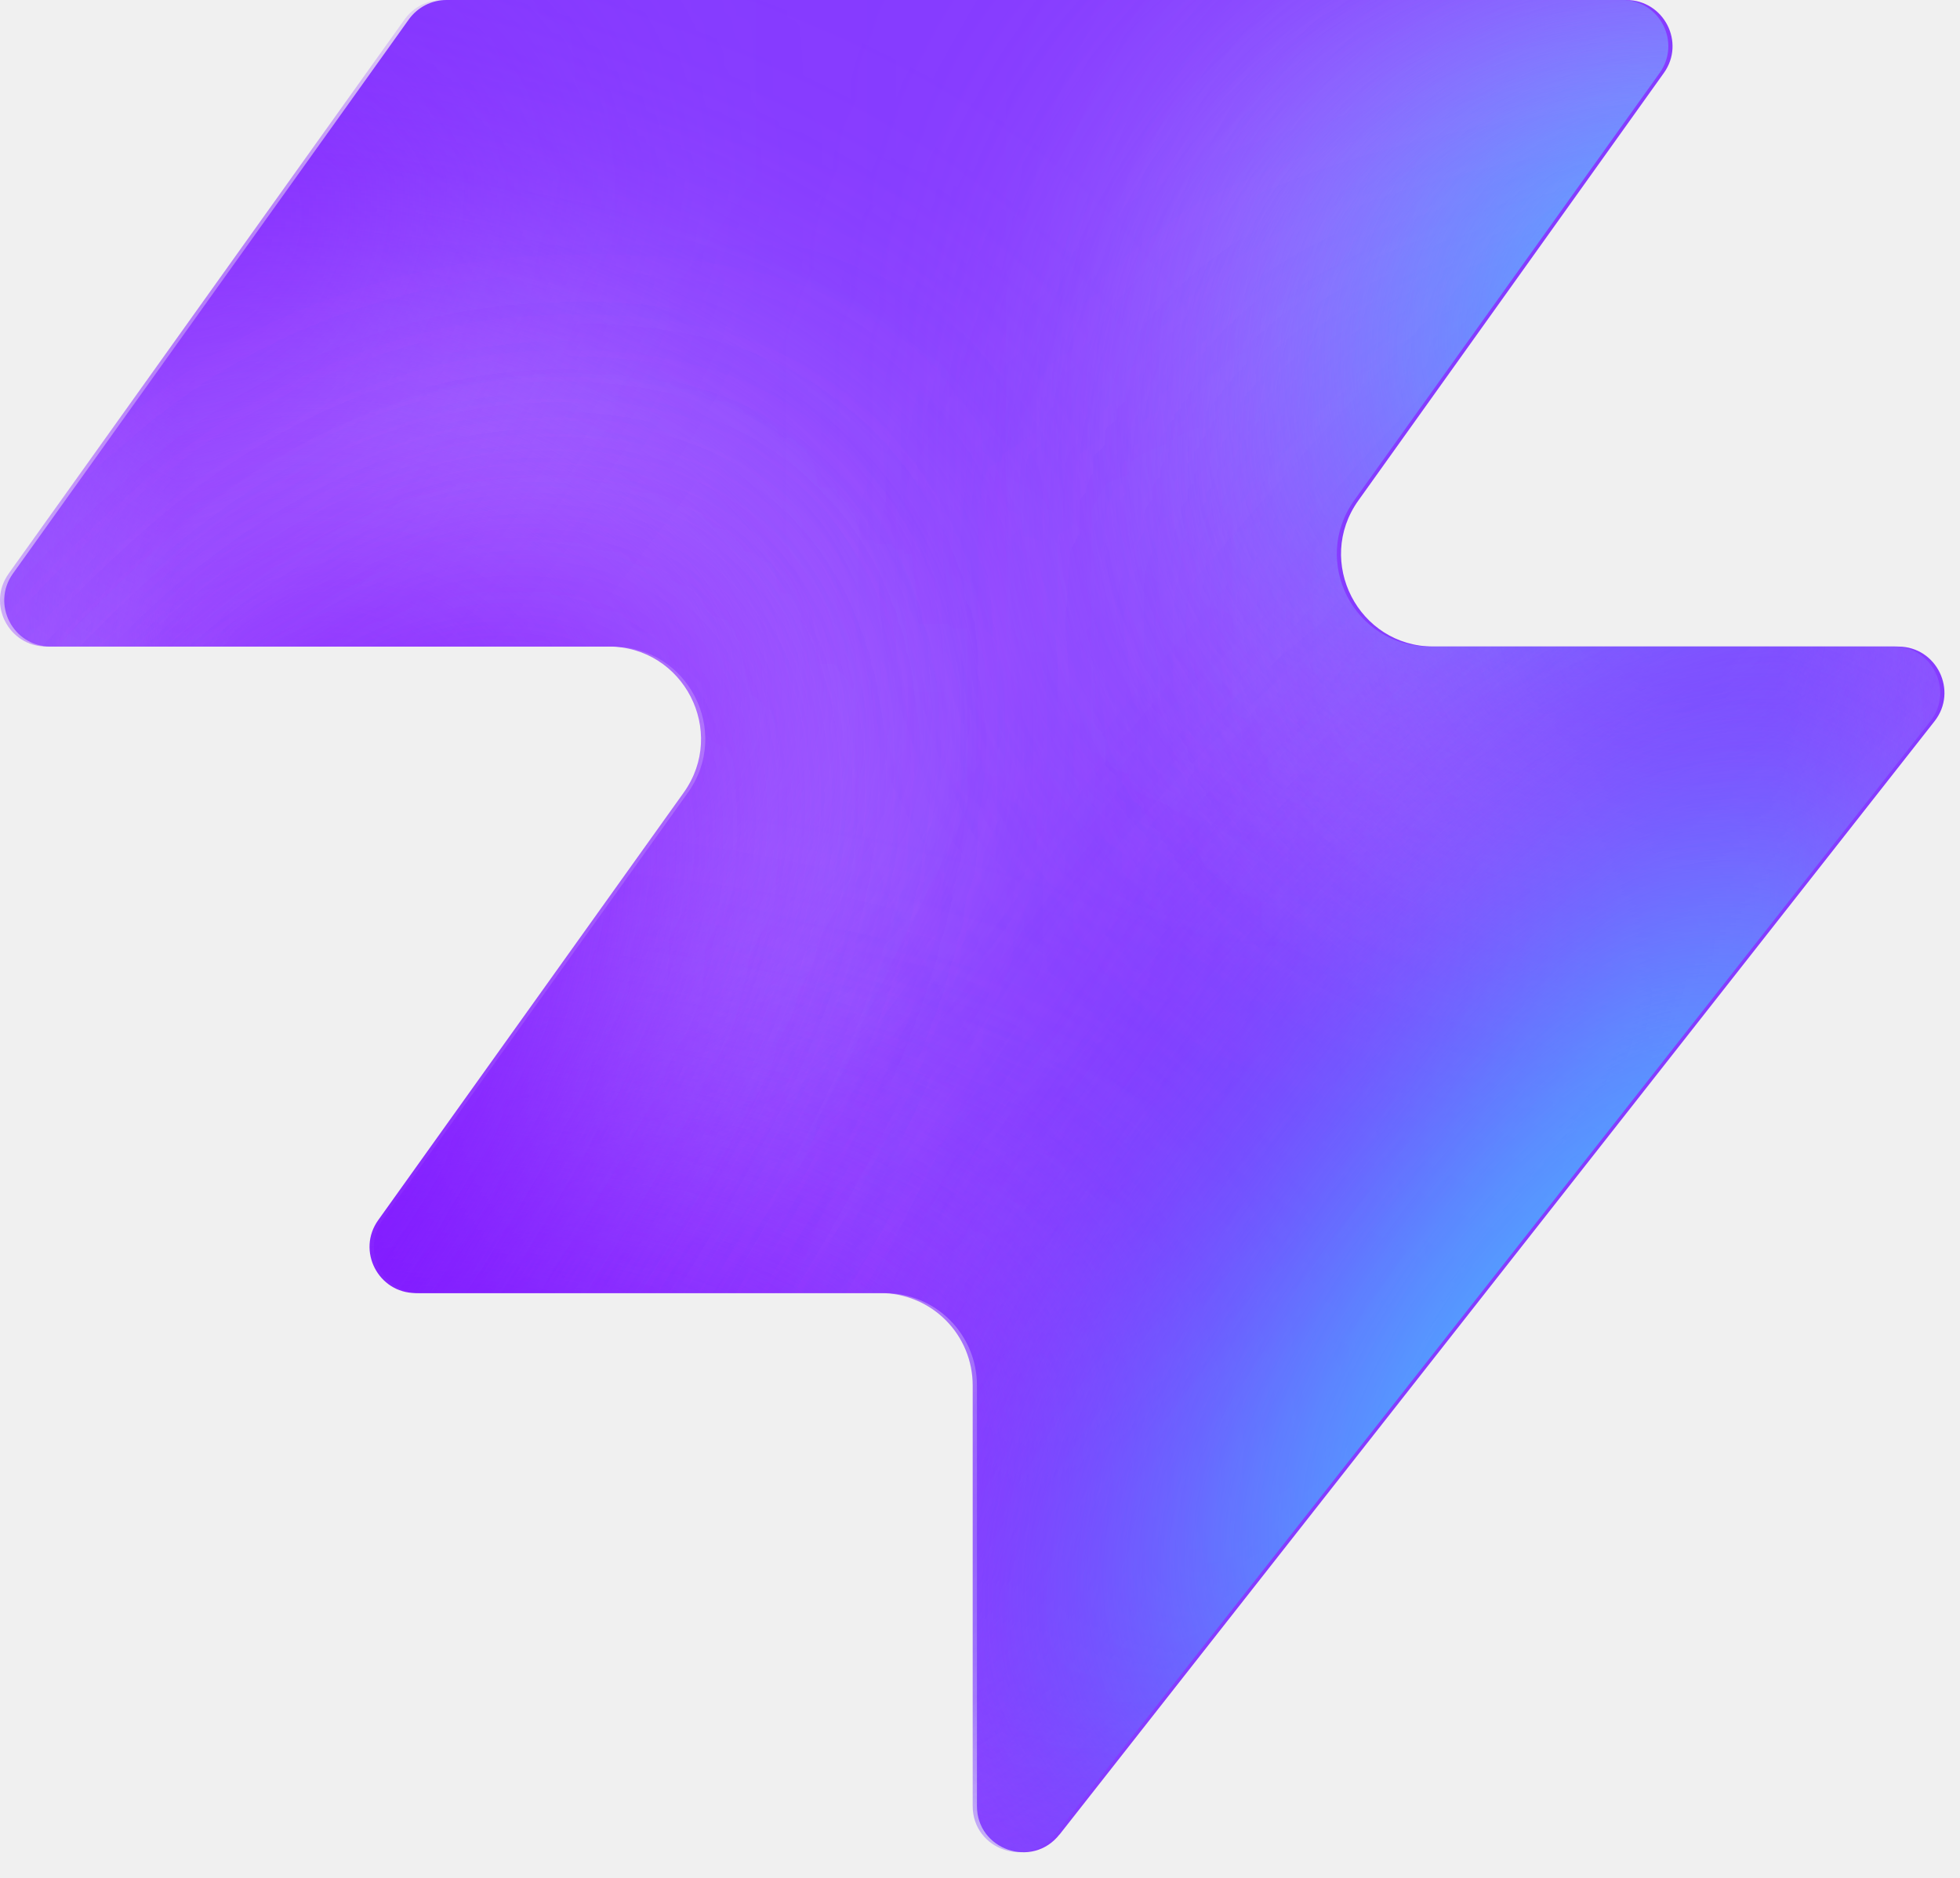
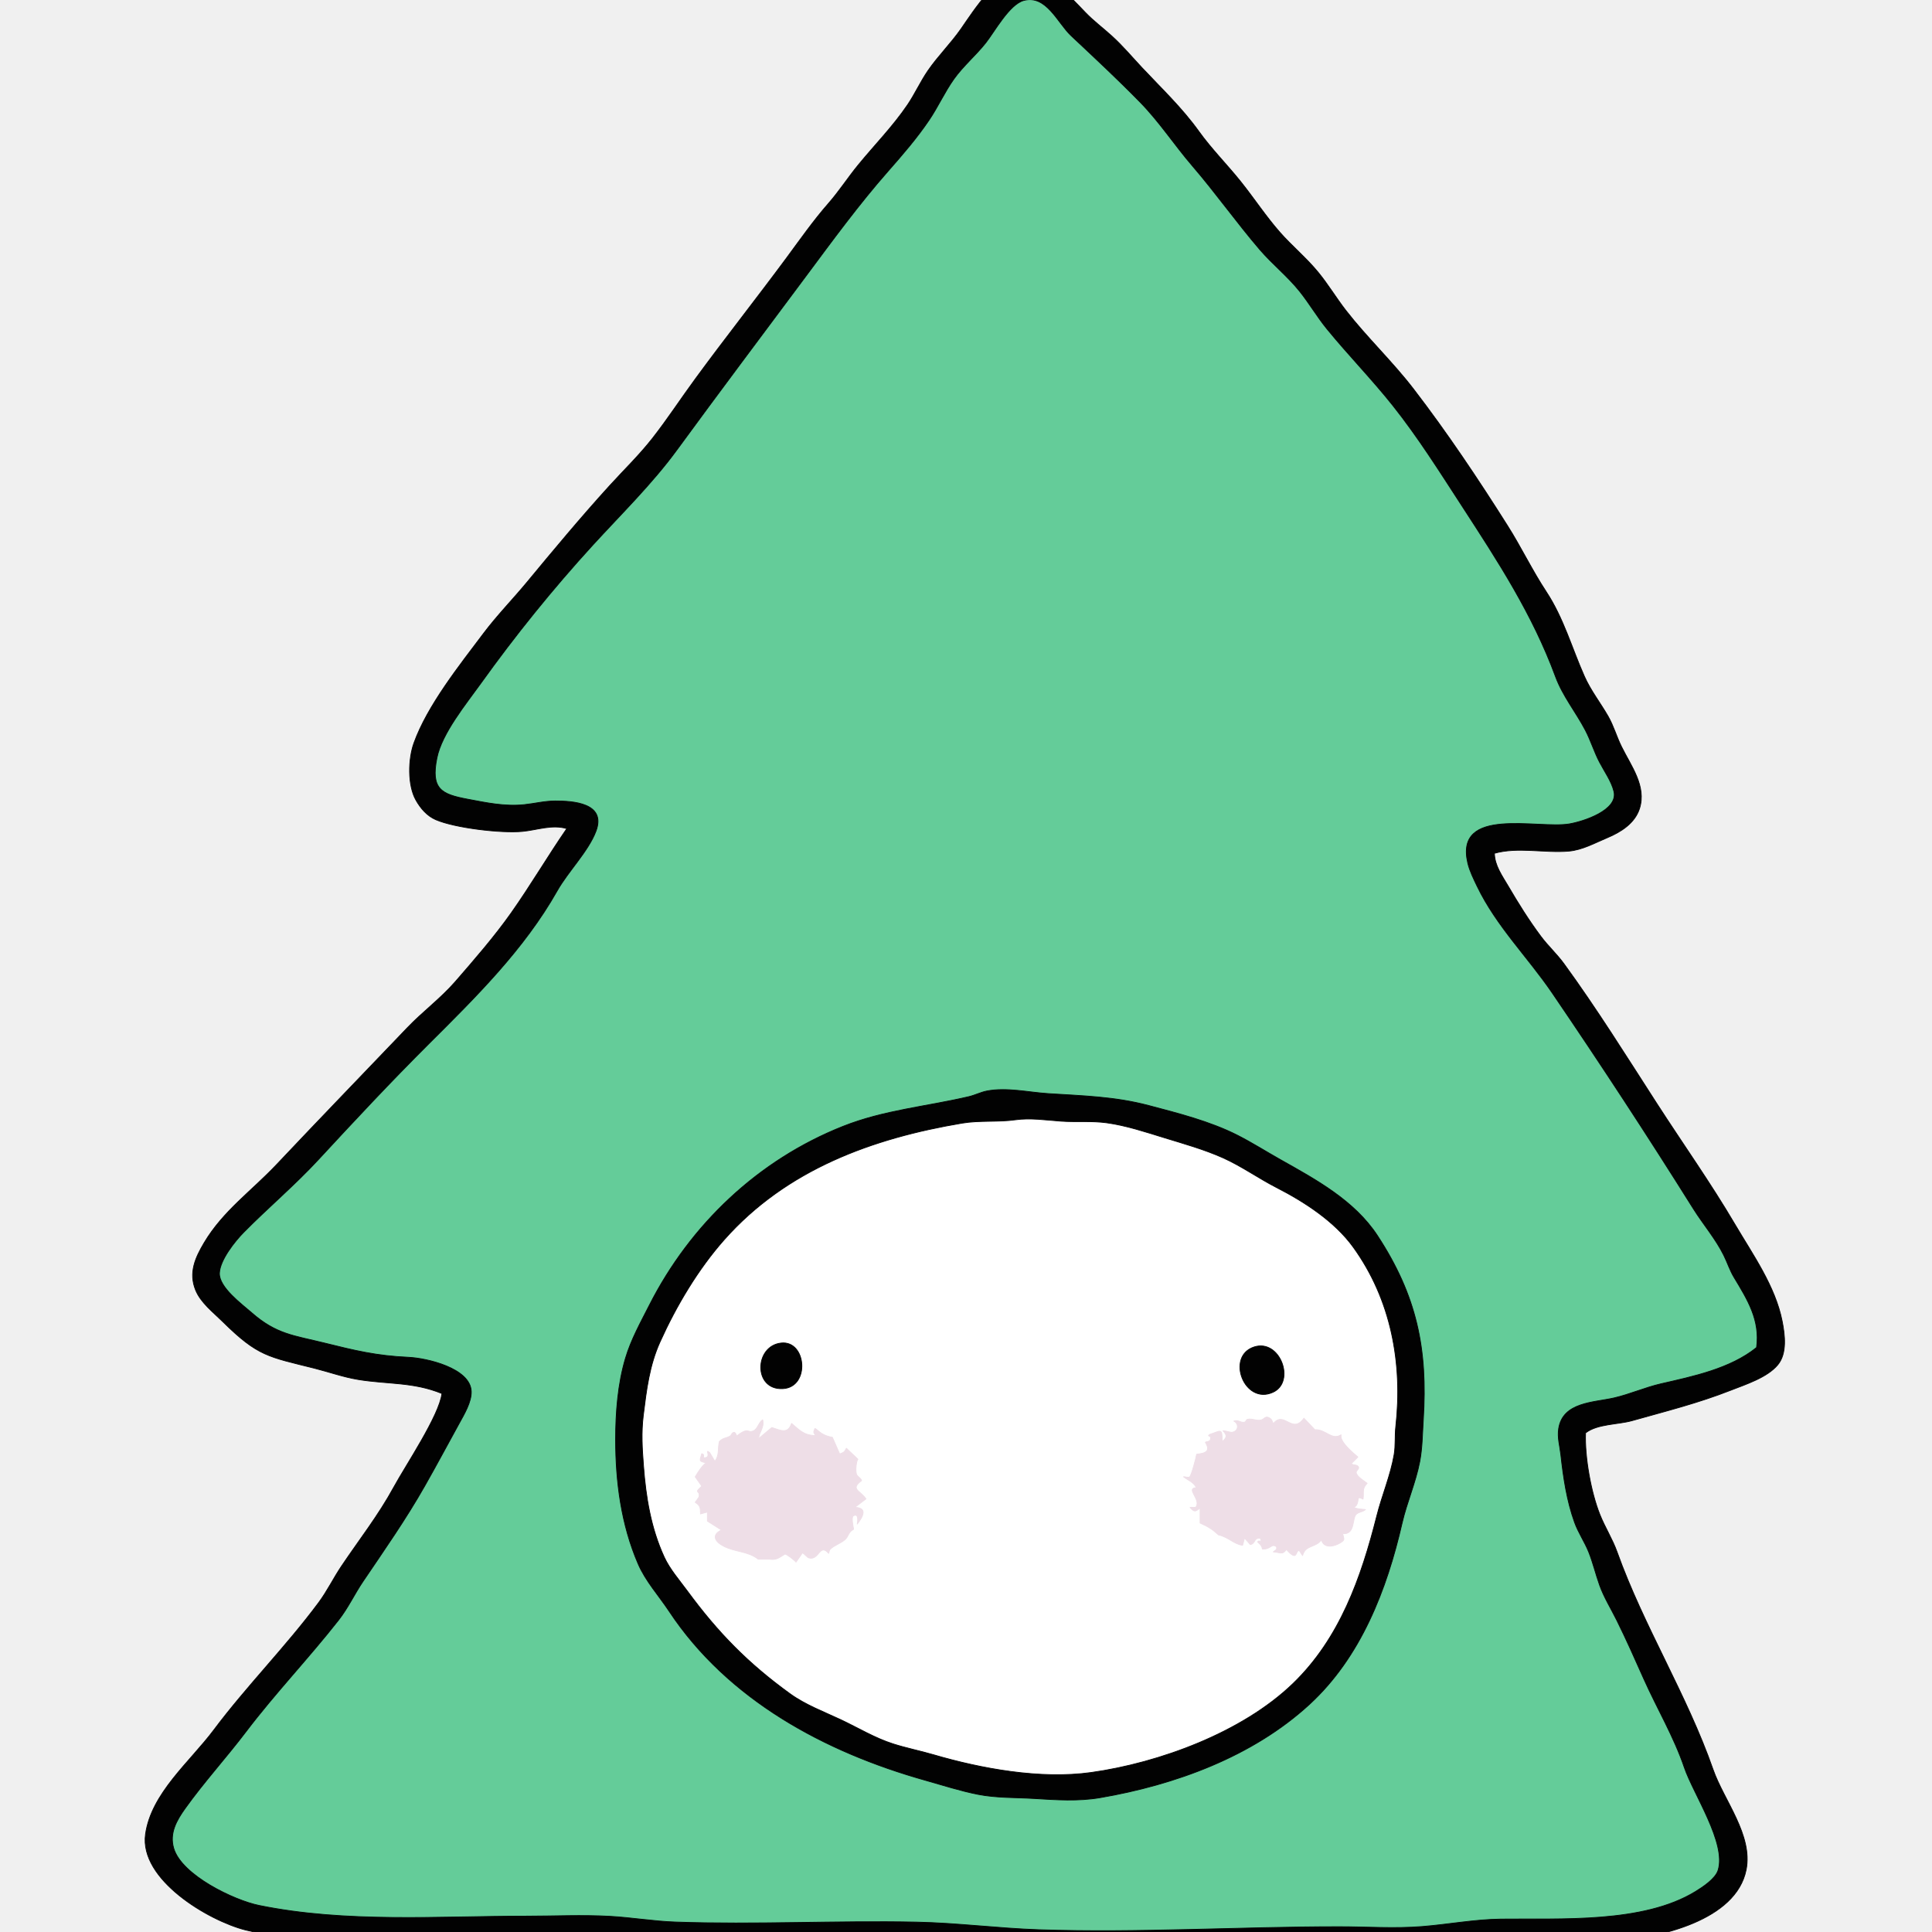
- <svg xmlns="http://www.w3.org/2000/svg" width="48" height="46" fill="none" viewBox="0 0 48 46">
-   <path fill="#863bff" d="M25.946 44.938c-.664.845-2.021.375-2.021-.698V33.937a2.26 2.26 0 0 0-2.262-2.262H10.287c-.92 0-1.456-1.04-.92-1.788l7.48-10.471c1.07-1.497 0-3.578-1.842-3.578H1.237c-.92 0-1.456-1.04-.92-1.788L10.013.474c.214-.297.556-.474.92-.474h28.894c.92 0 1.456 1.04.92 1.788l-7.48 10.471c-1.07 1.498 0 3.579 1.842 3.579h11.377c.943 0 1.473 1.088.89 1.83L25.947 44.94z" style="fill:#863bff;fill:color(display-p3 .525 .23 1);fill-opacity:1" />
-   <mask id="a" width="48" height="46" x="0" y="0" maskUnits="userSpaceOnUse" style="mask-type:alpha">
-     <path fill="#000" d="M25.842 44.938c-.664.844-2.021.375-2.021-.698V33.937a2.26 2.26 0 0 0-2.262-2.262H10.183c-.92 0-1.456-1.04-.92-1.788l7.48-10.471c1.07-1.498 0-3.579-1.842-3.579H1.133c-.92 0-1.456-1.04-.92-1.787L9.91.473c.214-.297.556-.474.92-.474h28.894c.92 0 1.456 1.04.92 1.788l-7.48 10.471c-1.07 1.498 0 3.578 1.842 3.578h11.377c.943 0 1.473 1.088.89 1.832L25.843 44.94z" style="fill:#000;fill-opacity:1" />
-   </mask>
-   <g mask="url(#a)">
-     <g filter="url(#b)">
-       <ellipse cx="5.508" cy="14.704" fill="#ede6ff" rx="5.508" ry="14.704" style="fill:#ede6ff;fill:color(display-p3 .927 .903 1);fill-opacity:1" transform="matrix(.00324 1 1 -.00324 -4.47 31.516)" />
-     </g>
-     <g filter="url(#c)">
-       <ellipse cx="10.399" cy="29.851" fill="#ede6ff" rx="10.399" ry="29.851" style="fill:#ede6ff;fill:color(display-p3 .927 .903 1);fill-opacity:1" transform="matrix(.00324 1 1 -.00324 -39.328 7.883)" />
-     </g>
-     <g filter="url(#d)">
-       <ellipse cx="5.508" cy="30.487" fill="#7e14ff" rx="5.508" ry="30.487" style="fill:#7e14ff;fill:color(display-p3 .492 .077 1);fill-opacity:1" transform="rotate(89.814 -25.913 -14.639)scale(1 -1)" />
-     </g>
-     <g filter="url(#e)">
-       <ellipse cx="5.508" cy="30.599" fill="#7e14ff" rx="5.508" ry="30.599" style="fill:#7e14ff;fill:color(display-p3 .492 .077 1);fill-opacity:1" transform="rotate(89.814 -32.644 -3.334)scale(1 -1)" />
-     </g>
-     <g filter="url(#f)">
-       <ellipse cx="5.508" cy="30.599" fill="#7e14ff" rx="5.508" ry="30.599" style="fill:#7e14ff;fill:color(display-p3 .492 .077 1);fill-opacity:1" transform="matrix(.00324 1 1 -.00324 -34.34 30.47)" />
-     </g>
-     <g filter="url(#g)">
-       <ellipse cx="14.072" cy="22.078" fill="#ede6ff" rx="14.072" ry="22.078" style="fill:#ede6ff;fill:color(display-p3 .927 .903 1);fill-opacity:1" transform="rotate(93.35 24.506 48.493)scale(-1 1)" />
-     </g>
-     <g filter="url(#h)">
-       <ellipse cx="3.47" cy="21.501" fill="#7e14ff" rx="3.47" ry="21.501" style="fill:#7e14ff;fill:color(display-p3 .492 .077 1);fill-opacity:1" transform="rotate(89.009 28.708 47.59)scale(-1 1)" />
-     </g>
-     <g filter="url(#i)">
-       <ellipse cx="3.47" cy="21.501" fill="#7e14ff" rx="3.47" ry="21.501" style="fill:#7e14ff;fill:color(display-p3 .492 .077 1);fill-opacity:1" transform="rotate(89.009 28.708 47.59)scale(-1 1)" />
-     </g>
-     <g filter="url(#j)">
-       <ellipse cx=".387" cy="8.972" fill="#7e14ff" rx="4.407" ry="29.108" style="fill:#7e14ff;fill:color(display-p3 .492 .077 1);fill-opacity:1" transform="rotate(39.51 .387 8.972)" />
-     </g>
-     <g filter="url(#k)">
-       <ellipse cx="47.523" cy="-6.092" fill="#7e14ff" rx="4.407" ry="29.108" style="fill:#7e14ff;fill:color(display-p3 .492 .077 1);fill-opacity:1" transform="rotate(37.892 47.523 -6.092)" />
-     </g>
-     <g filter="url(#l)">
-       <ellipse cx="41.412" cy="6.333" fill="#47bfff" rx="5.971" ry="9.665" style="fill:#47bfff;fill:color(display-p3 .28 .748 1);fill-opacity:1" transform="rotate(37.892 41.412 6.333)" />
-     </g>
-     <g filter="url(#m)">
-       <ellipse cx="-1.879" cy="38.332" fill="#7e14ff" rx="4.407" ry="29.108" style="fill:#7e14ff;fill:color(display-p3 .492 .077 1);fill-opacity:1" transform="rotate(37.892 -1.88 38.332)" />
-     </g>
-     <g filter="url(#n)">
-       <ellipse cx="-1.879" cy="38.332" fill="#7e14ff" rx="4.407" ry="29.108" style="fill:#7e14ff;fill:color(display-p3 .492 .077 1);fill-opacity:1" transform="rotate(37.892 -1.88 38.332)" />
-     </g>
-     <g filter="url(#o)">
-       <ellipse cx="35.651" cy="29.907" fill="#7e14ff" rx="4.407" ry="29.108" style="fill:#7e14ff;fill:color(display-p3 .492 .077 1);fill-opacity:1" transform="rotate(37.892 35.651 29.907)" />
-     </g>
-     <g filter="url(#p)">
-       <ellipse cx="38.418" cy="32.4" fill="#47bfff" rx="5.971" ry="15.297" style="fill:#47bfff;fill:color(display-p3 .28 .748 1);fill-opacity:1" transform="rotate(37.892 38.418 32.4)" />
-     </g>
-   </g>
-   <defs>
-     <filter id="b" width="60.045" height="41.654" x="-19.77" y="16.149" color-interpolation-filters="sRGB" filterUnits="userSpaceOnUse">
-       <feFlood flood-opacity="0" result="BackgroundImageFix" />
-       <feBlend in="SourceGraphic" in2="BackgroundImageFix" result="shape" />
-       <feGaussianBlur result="effect1_foregroundBlur_2002_17158" stdDeviation="7.659" />
-     </filter>
-     <filter id="c" width="90.34" height="51.437" x="-54.613" y="-7.533" color-interpolation-filters="sRGB" filterUnits="userSpaceOnUse">
-       <feFlood flood-opacity="0" result="BackgroundImageFix" />
-       <feBlend in="SourceGraphic" in2="BackgroundImageFix" result="shape" />
-       <feGaussianBlur result="effect1_foregroundBlur_2002_17158" stdDeviation="7.659" />
-     </filter>
-     <filter id="d" width="79.355" height="29.4" x="-49.64" y="2.03" color-interpolation-filters="sRGB" filterUnits="userSpaceOnUse">
-       <feFlood flood-opacity="0" result="BackgroundImageFix" />
-       <feBlend in="SourceGraphic" in2="BackgroundImageFix" result="shape" />
-       <feGaussianBlur result="effect1_foregroundBlur_2002_17158" stdDeviation="4.596" />
-     </filter>
-     <filter id="e" width="79.579" height="29.4" x="-45.045" y="20.029" color-interpolation-filters="sRGB" filterUnits="userSpaceOnUse">
-       <feFlood flood-opacity="0" result="BackgroundImageFix" />
-       <feBlend in="SourceGraphic" in2="BackgroundImageFix" result="shape" />
-       <feGaussianBlur result="effect1_foregroundBlur_2002_17158" stdDeviation="4.596" />
-     </filter>
-     <filter id="f" width="79.579" height="29.4" x="-43.513" y="21.178" color-interpolation-filters="sRGB" filterUnits="userSpaceOnUse">
-       <feFlood flood-opacity="0" result="BackgroundImageFix" />
-       <feBlend in="SourceGraphic" in2="BackgroundImageFix" result="shape" />
-       <feGaussianBlur result="effect1_foregroundBlur_2002_17158" stdDeviation="4.596" />
-     </filter>
-     <filter id="g" width="74.749" height="58.852" x="15.756" y="-17.901" color-interpolation-filters="sRGB" filterUnits="userSpaceOnUse">
-       <feFlood flood-opacity="0" result="BackgroundImageFix" />
-       <feBlend in="SourceGraphic" in2="BackgroundImageFix" result="shape" />
-       <feGaussianBlur result="effect1_foregroundBlur_2002_17158" stdDeviation="7.659" />
-     </filter>
-     <filter id="h" width="61.377" height="25.362" x="23.548" y="2.284" color-interpolation-filters="sRGB" filterUnits="userSpaceOnUse">
-       <feFlood flood-opacity="0" result="BackgroundImageFix" />
-       <feBlend in="SourceGraphic" in2="BackgroundImageFix" result="shape" />
-       <feGaussianBlur result="effect1_foregroundBlur_2002_17158" stdDeviation="4.596" />
-     </filter>
-     <filter id="i" width="61.377" height="25.362" x="23.548" y="2.284" color-interpolation-filters="sRGB" filterUnits="userSpaceOnUse">
-       <feFlood flood-opacity="0" result="BackgroundImageFix" />
-       <feBlend in="SourceGraphic" in2="BackgroundImageFix" result="shape" />
-       <feGaussianBlur result="effect1_foregroundBlur_2002_17158" stdDeviation="4.596" />
-     </filter>
-     <filter id="j" width="56.045" height="63.649" x="-27.636" y="-22.853" color-interpolation-filters="sRGB" filterUnits="userSpaceOnUse">
-       <feFlood flood-opacity="0" result="BackgroundImageFix" />
-       <feBlend in="SourceGraphic" in2="BackgroundImageFix" result="shape" />
-       <feGaussianBlur result="effect1_foregroundBlur_2002_17158" stdDeviation="4.596" />
-     </filter>
-     <filter id="k" width="54.814" height="64.646" x="20.116" y="-38.415" color-interpolation-filters="sRGB" filterUnits="userSpaceOnUse">
-       <feFlood flood-opacity="0" result="BackgroundImageFix" />
-       <feBlend in="SourceGraphic" in2="BackgroundImageFix" result="shape" />
-       <feGaussianBlur result="effect1_foregroundBlur_2002_17158" stdDeviation="4.596" />
-     </filter>
-     <filter id="l" width="33.541" height="35.313" x="24.641" y="-11.323" color-interpolation-filters="sRGB" filterUnits="userSpaceOnUse">
-       <feFlood flood-opacity="0" result="BackgroundImageFix" />
-       <feBlend in="SourceGraphic" in2="BackgroundImageFix" result="shape" />
-       <feGaussianBlur result="effect1_foregroundBlur_2002_17158" stdDeviation="4.596" />
-     </filter>
-     <filter id="m" width="54.814" height="64.646" x="-29.286" y="6.009" color-interpolation-filters="sRGB" filterUnits="userSpaceOnUse">
-       <feFlood flood-opacity="0" result="BackgroundImageFix" />
-       <feBlend in="SourceGraphic" in2="BackgroundImageFix" result="shape" />
-       <feGaussianBlur result="effect1_foregroundBlur_2002_17158" stdDeviation="4.596" />
-     </filter>
-     <filter id="n" width="54.814" height="64.646" x="-29.286" y="6.009" color-interpolation-filters="sRGB" filterUnits="userSpaceOnUse">
-       <feFlood flood-opacity="0" result="BackgroundImageFix" />
-       <feBlend in="SourceGraphic" in2="BackgroundImageFix" result="shape" />
-       <feGaussianBlur result="effect1_foregroundBlur_2002_17158" stdDeviation="4.596" />
-     </filter>
-     <filter id="o" width="54.814" height="64.646" x="8.244" y="-2.416" color-interpolation-filters="sRGB" filterUnits="userSpaceOnUse">
-       <feFlood flood-opacity="0" result="BackgroundImageFix" />
-       <feBlend in="SourceGraphic" in2="BackgroundImageFix" result="shape" />
-       <feGaussianBlur result="effect1_foregroundBlur_2002_17158" stdDeviation="4.596" />
-     </filter>
-     <filter id="p" width="39.409" height="43.623" x="18.713" y="10.588" color-interpolation-filters="sRGB" filterUnits="userSpaceOnUse">
-       <feFlood flood-opacity="0" result="BackgroundImageFix" />
-       <feBlend in="SourceGraphic" in2="BackgroundImageFix" result="shape" />
-       <feGaussianBlur result="effect1_foregroundBlur_2002_17158" stdDeviation="4.596" />
-     </filter>
-   </defs>
+ <svg xmlns="http://www.w3.org/2000/svg" viewBox="-23 60 615 615" width="64" height="64">
+   <path d="M536.15 488.95C527.76 495.72 515.91 498.15 505.7 500.5C500.63 501.67 495.84 503.83 490.76 505C484.31 506.48 474.5 506.28 473.16 514.74C472.7 517.62 473.54 520.29 473.85 523.1C474.66 530.41 475.73 537.7 478.23 544.63C479.41 547.89 481.43 550.82 482.72 554.02C484.1 557.48 484.94 561.1 486.19 564.59C487.57 568.47 489.84 572.09 491.66 575.77C494.69 581.87 497.46 588.15 500.24 594.38C504.51 603.94 509.78 612.72 513.17 622.66C516.05 631.1 526.65 646.75 523.9 655.37C523.05 658.06 519.02 660.71 516.73 662.11C500.03 672.35 473.93 670.65 454.8 670.89C446.42 670.99 438.04 672.59 429.7 673.26C420.98 673.96 411.97 673.32 403.22 673.32C371.42 673.32 339.57 675.35 307.73 674.28C294.71 673.84 281.73 672.11 268.7 671.85C243.16 671.33 217.55 672.72 192.03 671.83C185.04 671.59 178.1 670.39 171.11 670C162.34 669.51 153.42 669.95 144.63 669.95C116.46 669.95 87.19 672.19 59.5 666.55C51.49 664.93 34.83 656.92 32.3 648.37C30.87 643.54 33.23 639.45 35.91 635.69C41.96 627.22 49.05 619.48 55.34 611.18C64.58 599 75.26 587.83 84.72 575.78C87.77 571.91 89.83 567.43 92.57 563.38C99.4 553.28 106.21 543.58 112.24 532.94C115.97 526.38 119.5 519.75 123.14 513.15C124.73 510.26 127.14 506.27 127.01 502.89C126.7 495.49 112.79 492.31 106.99 492.05C96.85 491.59 89.95 489.92 80.29 487.52C70.54 485.1 64.99 484.79 57.08 477.85C53.92 475.08 46.67 469.78 46.85 465.25C47.03 461.06 51.77 455.12 54.6 452.25C62.34 444.41 70.77 437.31 78.27 429.21C89.76 416.78 101.33 404.39 113.32 392.44C128.39 377.43 143.78 362.28 154.36 343.56C157.84 337.4 164.31 330.98 166.72 324.56C170.09 315.57 159.28 314.95 153.69 314.97C150.24 314.99 147.19 315.8 143.88 316.14C137.69 316.79 131.78 315.52 125.79 314.39C117.48 312.82 114.09 311.18 116.09 301.25C117.68 293.39 125.4 284.02 130.06 277.51C141.01 262.23 152.93 247.47 165.61 233.59C174.58 223.77 184.58 214 192.43 203.26C206.06 184.62 219.93 166.18 233.73 147.65C242.1 136.4 250.46 124.97 259.74 114.43C264.33 109.21 268.88 103.96 272.78 98.18C275.62 93.97 277.71 89.29 280.65 85.15C283.62 80.99 287.6 77.65 290.77 73.66C293.56 70.14 298.32 61.32 302.94 60.13C310.09 58.28 313.67 67.33 317.95 71.35C325.38 78.33 332.81 85.24 339.94 92.53C346.1 98.83 350.87 106.19 356.59 112.83C364.04 121.49 370.62 130.82 378.06 139.49C382.02 144.09 386.83 147.91 390.65 152.66C393.77 156.55 396.28 160.89 399.44 164.75C406.22 173.04 413.72 180.71 420.39 189.1C428.39 199.16 435.31 210.17 442.3 220.93C453.86 238.73 464.81 255.46 472.18 275.44C474.46 281.59 478.63 286.67 481.65 292.43C483.37 295.72 484.44 299.3 486.15 302.58C487.66 305.49 489.99 308.73 490.75 311.95C492.17 317.92 481 321.53 476.49 322.28C466.53 323.93 439.93 316.56 444.23 334.75C444.83 337.26 446.11 339.83 447.23 342.16C453.33 354.82 463.32 364.64 471.12 376.09C486.53 398.71 501.53 421.62 516.06 444.81C519.14 449.71 523.12 454.35 525.69 459.53C526.87 461.89 527.63 464.37 529.01 466.65C533.29 473.74 537.35 480.25 536.15 488.95ZM291.11 407.3C289.18 407.68 287.33 408.64 285.4 409.09C271.86 412.27 258.36 413.37 245.31 418.56C218.38 429.25 196.75 449.79 183.71 475.46C180.9 481 177.89 486.36 176.11 492.33C173.65 500.54 172.96 509.68 172.96 518.22C172.96 531.74 174.75 545.3 180.11 557.76C182.5 563.32 186.66 567.85 189.98 572.86C208.72 601.15 239.61 617.7 271.43 626.67C277.06 628.25 282.63 630.07 288.38 631.2C294.25 632.35 300.27 632.14 306.21 632.51C313.29 632.94 320.19 633.44 327.24 632.23C351.05 628.15 375.72 619.17 393.8 602.56C410.16 587.53 418.46 566.02 423.31 544.87C424.84 538.22 427.65 531.98 428.94 525.26C429.78 520.84 429.78 516.42 430.07 511.95C431.52 489.33 427.97 472.42 415.47 453.32C408.15 442.14 395.85 435.48 384.58 429.14C380.01 426.57 375.51 423.71 370.84 421.34C362.13 416.94 352.01 414.38 342.61 411.9C331.85 409.06 321.72 408.83 310.68 408.12C304.37 407.71 297.41 406.06 291.11 407.3Z" fill="#64cc99" fill-rule="evenodd" stroke="#64cc99" stroke-width="0.25" stroke-linejoin="round" />
+   <path d="M300.26 416.45C304.91 415.79 310.04 416.55 314.7 416.89C319.54 417.24 324.52 416.75 329.34 417.42C335.52 418.28 341.66 420.33 347.59 422.15C353.87 424.08 360.32 425.88 366.34 428.57C372.21 431.2 377.62 435.08 383.36 438.02C392.19 442.54 401.83 448.78 407.74 456.95C419.85 473.69 423.57 493.98 421.3 514.21C420.97 517.13 421.28 520.13 420.78 523.05C419.64 529.7 416.9 536.04 415.26 542.58C410.3 562.22 403.49 581.55 388.57 595.94C372.46 611.48 346.05 621.19 324.33 624.23C308.19 626.48 289.41 623.05 274.06 618.55C269.84 617.32 265.5 616.46 261.3 615.12C255.49 613.27 250.17 610.03 244.68 607.44C239.25 604.89 233.38 602.71 228.48 599.16C215.09 589.47 205.53 579.7 195.78 566.43C193.27 563.02 190.21 559.52 188.43 555.65C184.19 546.41 182.59 536.61 181.84 526.59C181.42 521.1 181.1 516.04 181.78 510.54C182.78 502.44 183.71 494.66 187.12 487.12C192.27 475.71 199.21 464.02 207.54 454.62C227.36 432.24 254.78 422.29 283.34 417.51C288.88 416.59 294.72 417.24 300.26 416.45ZM225.63 487.52C217.11 488.48 216.75 502.51 226.18 502.04C234.96 501.59 233.73 486.6 225.63 487.52ZM376.22 488.77C367.13 491.72 373.11 507.34 382.22 503.18C389.51 499.85 384.46 486.1 376.22 488.77ZM382.31 513.18C381.89 512.32 381.96 511.87 381.07 511.35C379.84 510.63 379.53 511.62 378.59 511.96C377.18 512.48 375.45 511.39 374.09 511.81C373.63 511.95 373.63 512.61 373.15 512.71C371.86 512.97 371.17 511.82 369.76 512.37C371.41 513.14 371.36 515.67 369.08 515.94C368.69 515.98 367.14 515.44 366.3 515.44C367.71 516.97 367.56 517.58 366.04 518.92C366.08 514.35 365.66 515.46 362.09 516.6C360.98 517.45 362.57 516.61 362.35 518.07C362.2 519.08 360.75 518.85 360.7 519.14C362.39 521.94 360.87 522.59 357.91 522.92C357.81 523.81 356.25 529.7 355.7 530.11C355.17 530.48 354.33 530.02 353.73 530.09C355.37 531.33 357 531.82 357.81 533.56C354.28 533.74 359.32 537.22 357.74 539.66C357.5 540.04 356.27 539.69 355.82 539.87C357.24 541.36 357.41 541.28 359.01 540.03C359.01 541.63 359.01 543.22 359.01 544.82C361.61 545.99 362.78 546.69 364.88 548.59C368.17 549.36 369.78 551.55 372.55 551.9C372.75 551.13 372.95 550.36 373.16 549.59C373.77 550.29 374.39 550.98 375.01 551.68C376.8 551.3 375.95 549.56 378.13 549.63C379.12 551.4 377.4 549.99 377.37 550.91C377.37 550.91 378.8 551.92 378.82 553.09C381.52 553.3 381.73 551.13 383.34 552.38C383.52 553.46 383.12 553.27 382.31 554C384.48 554.13 385.24 555.08 386.49 553.22C390.31 557.59 389.26 553.19 390.61 553.65C390.67 553.67 391.52 555.06 391.63 555.17C392.62 551.67 395.72 552.78 397.64 550.17C398.78 554.17 404.35 551.12 404.74 550.17C404.9 549.79 404.49 548.59 404.4 548.2C408.46 548.56 407.38 543.35 408.69 542.06C409.48 541.27 410.76 541.34 411.66 540.53C411.08 540.43 408.38 540.33 408.16 539.83C408.07 539.62 408.52 539.54 408.65 539.35C409.95 537.53 408.48 535.99 410.89 537.2C411.24 534.96 410.45 533.93 412.2 532.16C411.41 531.51 408.79 530.05 408.71 528.69C408.68 528.14 409.79 527.52 409.44 526.95C408.88 526.04 407.84 526.62 407.16 525.89C407.86 525.19 408.56 524.5 409.25 523.8C407.78 522.54 403.32 518.92 403.91 516.72C400.9 518.63 399.04 514.91 395.55 515.11C394.39 513.89 393.23 512.67 392.07 511.45C388.31 516.76 385.78 508.86 382.31 513.18ZM219.78 511.95C218.55 512.66 218.21 514.84 216.87 515.45C214.82 516.38 215.51 514.02 211.54 517.09C211.32 516.77 211.21 516.05 210.74 515.97C210.03 515.84 209.85 516.89 209.34 517.17C207.91 517.94 207.2 517.62 205.97 518.89C205.43 521.31 206.05 523.11 204.57 525.18C204.02 524.26 203.47 523.33 202.92 522.41C201.08 520.91 203.74 523.98 201.2 524.04C200.7 524.05 201.16 523.14 200.84 522.95C200.7 522.87 200.5 522.86 200.39 522.73C199.75 524.98 199.34 525.19 201.78 525.63C200.38 526.72 199.4 528.27 198.3 530.11C199 531.1 199.69 532.09 200.39 533.08C197.67 535.54 199.89 534.22 199.54 536.34C199.46 536.8 198.5 537.85 198.3 538.23C199.96 539.3 199.95 539.95 199.98 541.92C200.71 541.72 201.45 541.52 202.18 541.32C202.18 542.28 202.18 543.24 202.18 544.2C203.67 545.15 205.17 546.1 206.66 547.05C203.48 548.54 204.46 550.66 207.25 552.14C210.95 554.09 215.11 553.74 218.38 556.34C219.59 556.34 220.81 556.34 222.02 556.34C224.22 556.63 224.94 555.87 226.88 554.7C227.36 554.69 229.66 556.41 230.39 557.26C231.08 556.27 231.76 555.28 232.45 554.3C233.06 554.64 233.95 555.78 234.52 555.93C237.81 556.79 237.83 551.09 240.79 554.47C240.9 554.12 240.99 553.45 241.25 553.19C242.53 551.92 244.54 551.33 245.9 550.17C247.26 549.01 246.92 547.72 248.73 546.8C248.6 546.09 247.92 542.93 248.63 542.54C250.48 541.52 249.99 544.46 249.88 545.15C251.71 542.79 253.27 539.95 249.12 539.83C250.3 538.93 251.48 538.03 252.66 537.13C250.75 534.35 247.55 534.09 251.27 531.3C250.93 530.35 250 530.14 249.66 529.3C249.27 528.34 249.52 525.21 250.09 524.5C248.87 523.34 247.64 522.17 246.42 521.01C245.76 522.3 245.61 522.3 244.3 522.84C243.52 521.07 242.75 519.3 241.97 517.53C238.1 516.89 237.15 514.79 236.38 514.74C235.92 515.88 235.87 515.95 236.63 516.97C232.71 516.92 231.32 515.02 228.97 513.1C227.79 516.61 225.53 515.32 222.69 514.41C221.3 515.57 219.91 516.74 218.51 517.91C218.63 515.7 220.37 514.63 219.78 511.95Z" fill="#ffffff" fill-rule="evenodd" stroke="#ffffff" stroke-width="0.25" stroke-linejoin="round" />
+   <path d="M452.71 331.62C452.76 335.48 455.16 338.78 457.06 342.02C460.3 347.56 463.67 352.96 467.51 358.1C469.78 361.13 472.62 363.73 474.85 366.8C485.32 381.17 494.72 396.27 504.35 411.2C512.64 424.06 521.49 436.52 529.26 449.72C534.96 459.39 542.12 469.44 544.31 480.59C545.15 484.86 545.92 490.81 542.91 494.44C539.57 498.48 532.72 500.67 528 502.52C517.5 506.65 507.42 509.15 496.58 512.21C492 513.5 485.46 513.21 481.72 516.13C481.42 523.75 483.44 535.06 486.29 542.16C487.9 546.2 490.28 549.91 491.75 554.03C500.26 577.8 513.96 599.39 522.31 623.28C525.75 633.12 535.03 644.15 532.84 655.19C529.61 671.4 505.14 676.66 491.67 677.88C487.06 678.29 482.43 679.15 477.8 679.36C468.99 679.76 460.12 678.94 451.31 679.47C443.61 679.94 436.05 681.46 428.31 681.63C407.84 682.08 387.41 681.47 366.97 682.7C365 689.78 365.55 696.87 364.92 704.19C363.14 724.7 364.7 745.14 364.99 765.66C365.33 789.89 360.56 813.91 362.1 838.15C362.92 838.7 363.71 839.77 364.57 840.17C367.93 841.74 374.43 840.41 378.09 840.27C386.52 839.95 394.92 839.76 403.25 841.16C408.39 842.03 417.66 839.85 415.76 848.22C412.19 851.84 405.86 849.89 401.29 849.34C391.31 848.16 378.11 846.81 368.24 848.6C369.91 851.29 373.59 853.1 376.09 855.2C383.21 861.19 391.01 866.47 398.97 871.32C402.19 873.29 411.18 874.42 407.49 880.41C404.98 884.49 397.46 880.3 394.62 878.5C388.16 874.41 381.6 870.17 375.68 865.33C371.48 861.91 367.63 857.6 362.79 855.09C362.37 866.03 366.1 876.85 369.12 887.21C370.03 890.34 374.64 895.62 370.03 898.01C364.71 900.77 361.92 892.67 360.98 889.03C359.61 883.66 357.42 878.38 356.25 872.97C354.6 865.32 353.98 857.11 353.45 849.3C352.1 829.57 354.71 809.68 355.89 790.03C357.16 768.87 355.17 747.79 355.71 726.63C355.87 720.39 355.72 714.03 356.25 707.81C356.97 699.51 358.73 690.91 358.61 682.65C341.44 681.99 324.21 682.95 307.03 682.54C293.29 682.21 279.67 680.38 265.91 680.37C258.01 680.36 250.11 680.37 242.21 680.37C238.5 680.37 233.75 679.59 230.36 681.01C228.63 687.3 230.32 695.69 230.67 702.23C231.3 713.81 231.25 725.49 231.26 737.08C231.27 745.91 231.45 754.76 230.99 763.57C230.46 773.57 229.13 783.54 228.85 793.54C228.64 800.96 229.19 808.42 229.19 815.85C229.19 825.05 228.35 834.56 229.52 843.7C231.07 855.74 231.49 867.84 231.85 879.97C231.95 883.29 233.22 891.79 227.14 890.43C222.87 889.47 223.56 883.44 223.4 880.21C222.93 870.32 224.27 859.05 221.3 849.54C212.95 860.04 204.49 870.33 195.52 880.34C193.1 883.05 189.24 890.73 184.6 887.05C180.53 883.82 186.32 878.08 188.57 875.49C194.94 868.2 209.07 855.03 213.04 847.21C209.54 847.23 205.3 849.89 202.11 851.35C193.49 855.3 184.48 859.57 175.5 862.51C172.16 863.6 163.53 866.99 162.06 861.56C160.75 856.69 166.73 857.01 169.53 856.33C171.58 855.84 173.78 854.96 175.77 854.24C185.04 850.9 193.8 845.53 202.92 841.74C207.14 839.99 217.62 836.89 220.65 834.66C221.55 820.96 219.86 807.2 220.48 793.54C221.01 781.68 222.56 769.86 222.91 757.99C223.3 744.76 222.79 731.5 222.79 718.26C222.79 705.82 223.3 692.96 221.69 680.63C211.55 679.16 200.87 680.97 190.63 680.32C184.14 679.91 177.61 678.64 171.11 678.42C150.25 677.73 129.26 678.39 108.38 678.39C100.54 678.39 92.51 678.9 84.69 678.32C78.41 677.86 72.12 676.89 65.87 676.17C62.24 675.75 58.63 675.24 55.09 674.34C43.39 671.35 21.32 658.32 23.32 643.89C25.13 630.84 37.52 620.78 45.05 610.71C55.53 596.72 67.99 584.2 78.43 570.16C81.16 566.48 83.15 562.36 85.69 558.57C91.33 550.18 97.48 542.35 102.34 533.43C106.18 526.38 116.83 510.62 117.68 503.59C108.54 499.85 100.48 500.68 90.96 499.12C86.27 498.35 81.61 496.68 77 495.52C62.35 491.85 59.08 491.74 47.94 480.74C44.92 477.75 40.9 474.7 39.26 470.64C37.02 465.12 39.15 460.39 41.98 455.62C48 445.49 57.13 439.11 65.1 430.66C78.85 416.08 92.8 401.68 106.65 387.18C111.52 382.08 117.29 377.83 121.93 372.5C128.04 365.46 134.36 358.21 139.74 350.6C145.92 341.84 151.35 332.59 157.43 323.76C152.67 322.35 148.01 324.22 143.23 324.66C136.55 325.28 121.88 323.57 115.72 320.92C112.91 319.7 110.86 317.29 109.4 314.69C106.7 309.91 106.94 301.61 108.75 296.56C113.04 284.6 123.27 271.81 130.94 261.61C135.21 255.94 140.16 250.88 144.69 245.42C153.33 234.98 161.92 224.66 171.06 214.61C175.61 209.61 180.46 204.92 184.65 199.59C189.45 193.47 193.77 186.84 198.37 180.58C207.86 167.62 217.87 154.97 227.43 142.05C231.79 136.14 235.91 130.25 240.75 124.72C244.14 120.84 246.92 116.52 250.18 112.54C255.43 106.13 261.21 100.27 265.89 93.38C268.26 89.88 270.01 85.95 272.42 82.46C275.61 77.82 279.66 73.86 282.88 69.24C286.93 63.43 295.03 50.5 302.85 50.89C310.78 51.29 317.43 58.71 322.51 63.99C325.12 66.71 328.2 68.99 330.98 71.53C334.41 74.65 337.35 78.17 340.5 81.53C346.74 88.19 353.22 94.3 358.59 101.78C362.62 107.41 367.56 112.35 371.89 117.75C376.14 123.05 379.87 128.77 384.36 133.89C388.26 138.33 392.87 142.11 396.62 146.7C399.79 150.56 402.36 154.88 405.42 158.82C412.17 167.5 420.28 175.14 427 183.9C437.63 197.74 447.51 212.51 456.83 227.27C461.19 234.16 464.73 241.57 469.2 248.36C474.71 256.73 477.32 266.22 481.34 275.28C483.33 279.78 486.43 283.73 488.87 287.97C490.64 291.05 491.59 294.5 493.15 297.66C496.18 303.82 501.18 310.27 498.89 317.4C497.38 322.08 492.96 324.85 488.69 326.64C484.76 328.28 480.72 330.56 476.4 330.93C468.73 331.6 460.15 329.52 452.71 331.62ZM536.15 488.95C537.35 480.25 533.29 473.74 529.01 466.65C527.63 464.37 526.87 461.89 525.69 459.53C523.12 454.35 519.14 449.71 516.06 444.81C501.53 421.62 486.53 398.71 471.12 376.09C463.32 364.64 453.33 354.82 447.23 342.16C446.11 339.83 444.83 337.26 444.23 334.75C439.93 316.56 466.53 323.93 476.49 322.28C481 321.53 492.17 317.92 490.75 311.95C489.99 308.73 487.66 305.49 486.15 302.58C484.44 299.3 483.37 295.72 481.65 292.43C478.63 286.67 474.46 281.59 472.18 275.44C464.81 255.46 453.86 238.73 442.3 220.93C435.31 210.17 428.39 199.16 420.39 189.1C413.72 180.71 406.22 173.04 399.44 164.75C396.28 160.89 393.77 156.55 390.65 152.66C386.83 147.91 382.02 144.09 378.06 139.49C370.62 130.82 364.04 121.49 356.59 112.83C350.87 106.19 346.1 98.83 339.94 92.53C332.81 85.24 325.38 78.33 317.95 71.35C313.67 67.33 310.09 58.28 302.94 60.13C298.32 61.32 293.56 70.14 290.77 73.66C287.6 77.65 283.62 80.99 280.65 85.15C277.71 89.29 275.62 93.97 272.78 98.18C268.88 103.96 264.33 109.21 259.74 114.43C250.46 124.97 242.1 136.4 233.73 147.65C219.93 166.18 206.06 184.62 192.43 203.26C184.58 214 174.58 223.77 165.61 233.59C152.93 247.47 141.01 262.23 130.06 277.51C125.4 284.02 117.68 293.39 116.09 301.25C114.09 311.18 117.48 312.82 125.79 314.39C131.78 315.52 137.69 316.79 143.88 316.14C147.19 315.8 150.24 314.99 153.69 314.97C159.28 314.95 170.09 315.57 166.72 324.56C164.31 330.98 157.84 337.4 154.36 343.56C143.78 362.28 128.39 377.43 113.32 392.44C101.33 404.39 89.76 416.78 78.27 429.21C70.77 437.31 62.34 444.41 54.6 452.25C51.77 455.12 47.03 461.06 46.85 465.25C46.67 469.78 53.92 475.08 57.08 477.85C64.99 484.79 70.54 485.1 80.29 487.52C89.95 489.92 96.85 491.59 106.99 492.05C112.79 492.31 126.7 495.49 127.01 502.89C127.14 506.27 124.73 510.26 123.14 513.15C119.5 519.75 115.97 526.38 112.24 532.94C106.21 543.58 99.4 553.28 92.57 563.38C89.83 567.43 87.77 571.91 84.72 575.78C75.26 587.83 64.58 599 55.34 611.18C49.05 619.48 41.96 627.22 35.91 635.69C33.23 639.45 30.87 643.54 32.3 648.37C34.83 656.92 51.49 664.93 59.5 666.55C87.19 672.19 116.46 669.95 144.63 669.95C153.42 669.95 162.34 669.51 171.11 670C178.1 670.39 185.04 671.59 192.03 671.83C217.55 672.72 243.16 671.33 268.7 671.85C281.73 672.11 294.71 673.84 307.73 674.28C339.57 675.35 371.42 673.32 403.22 673.32C411.97 673.32 420.98 673.96 429.7 673.26C438.04 672.59 446.42 670.99 454.8 670.89C473.93 670.65 500.03 672.35 516.73 662.11C519.02 660.71 523.05 658.06 523.9 655.37C526.65 646.75 516.05 631.1 513.17 622.66C509.78 612.72 504.51 603.94 500.24 594.38C497.46 588.15 494.69 581.87 491.66 575.77C489.84 572.09 487.57 568.47 486.19 564.59C484.94 561.1 484.1 557.48 482.72 554.02C481.43 550.82 479.41 547.89 478.23 544.63C475.73 537.7 474.66 530.41 473.85 523.1C473.54 520.29 472.7 517.62 473.16 514.74C474.5 506.28 484.31 506.48 490.76 505C495.84 503.83 500.63 501.67 505.7 500.5C515.91 498.15 527.76 495.72 536.15 488.95ZM291.11 407.3C297.41 406.06 304.37 407.71 310.68 408.12C321.72 408.83 331.85 409.06 342.61 411.9C352.01 414.38 362.13 416.94 370.84 421.34C375.51 423.71 380.01 426.57 384.58 429.14C395.85 435.48 408.15 442.14 415.47 453.32C427.97 472.42 431.52 489.33 430.07 511.95C429.78 516.42 429.78 520.84 428.94 525.26C427.65 531.98 424.84 538.22 423.31 544.87C418.46 566.02 410.16 587.53 393.8 602.56C375.72 619.17 351.05 628.15 327.24 632.23C320.19 633.44 313.29 632.94 306.21 632.51C300.27 632.14 294.25 632.35 288.38 631.2C282.63 630.07 277.06 628.25 271.43 626.67C239.61 617.7 208.72 601.15 189.98 572.86C186.66 567.85 182.5 563.32 180.11 557.76C174.75 545.3 172.96 531.74 172.96 518.22C172.96 509.68 173.65 500.54 176.11 492.33C177.89 486.36 180.9 481 183.71 475.46C196.75 449.79 218.38 429.25 245.31 418.56C258.36 413.37 271.86 412.27 285.4 409.09C287.33 408.64 289.18 407.68 291.11 407.3ZM300.26 416.45C294.72 417.24 288.88 416.59 283.34 417.51C254.78 422.29 227.36 432.24 207.54 454.62C199.21 464.02 192.27 475.71 187.12 487.12C183.71 494.66 182.78 502.44 181.78 510.54C181.1 516.04 181.42 521.1 181.84 526.59C182.59 536.61 184.19 546.41 188.43 555.65C190.21 559.52 193.27 563.02 195.78 566.43C205.53 579.7 215.09 589.47 228.48 599.16C233.38 602.71 239.25 604.89 244.68 607.44C250.17 610.03 255.49 613.27 261.3 615.12C265.5 616.46 269.84 617.32 274.06 618.55C289.41 623.05 308.19 626.48 324.33 624.23C346.05 621.19 372.46 611.48 388.57 595.94C403.49 581.55 410.3 562.22 415.26 542.58C416.9 536.04 419.64 529.7 420.78 523.05C421.28 520.13 420.97 517.13 421.3 514.21C423.57 493.98 419.85 473.69 407.74 456.95C401.83 448.78 392.19 442.54 383.36 438.02C377.62 435.08 372.21 431.2 366.34 428.57C360.32 425.88 353.87 424.08 347.59 422.15C341.66 420.33 335.52 418.28 329.34 417.42C324.52 416.75 319.54 417.24 314.7 416.89C310.04 416.55 304.91 415.79 300.26 416.45ZM225.63 487.52C233.73 486.6 234.96 501.59 226.18 502.04C216.75 502.51 217.11 488.48 225.63 487.52ZM376.22 488.77C384.46 486.1 389.51 499.85 382.22 503.18C373.11 507.34 367.13 491.72 376.22 488.77Z" fill="#020202" fill-rule="evenodd" stroke="#020202" stroke-width="0.25" stroke-linejoin="round" />
+   <path d="M382.31 513.18C385.78 508.86 388.31 516.76 392.07 511.45C393.23 512.67 394.39 513.89 395.55 515.11C399.04 514.91 400.9 518.63 403.91 516.72C403.32 518.92 407.78 522.54 409.25 523.8C408.56 524.5 407.86 525.19 407.16 525.89C407.84 526.62 408.88 526.04 409.44 526.95C409.79 527.52 408.68 528.14 408.71 528.69C408.79 530.05 411.41 531.51 412.2 532.16C410.45 533.93 411.24 534.96 410.89 537.2C408.48 535.99 409.95 537.53 408.65 539.35C408.52 539.54 408.07 539.62 408.16 539.83C408.38 540.33 411.08 540.43 411.66 540.53C410.76 541.34 409.48 541.27 408.69 542.06C407.38 543.35 408.46 548.56 404.4 548.2C404.49 548.59 404.9 549.79 404.74 550.17C404.35 551.12 398.78 554.17 397.64 550.17C395.72 552.78 392.62 551.67 391.63 555.17C391.52 555.06 390.67 553.67 390.61 553.65C389.26 553.19 390.31 557.59 386.49 553.22C385.24 555.08 384.48 554.13 382.31 554C383.12 553.27 383.52 553.46 383.34 552.38C381.73 551.13 381.52 553.3 378.82 553.09C378.8 551.92 377.37 550.91 377.37 550.91C377.4 549.99 379.12 551.4 378.13 549.63C375.95 549.56 376.8 551.3 375.01 551.68C374.39 550.98 373.77 550.29 373.16 549.59C372.95 550.36 372.75 551.13 372.55 551.9C369.78 551.55 368.17 549.36 364.88 548.59C362.78 546.69 361.61 545.99 359.01 544.82C359.01 543.22 359.01 541.63 359.01 540.03C357.41 541.28 357.24 541.36 355.82 539.87C356.27 539.69 357.5 540.04 357.74 539.66C359.32 537.22 354.28 533.74 357.81 533.56C357 531.82 355.37 531.33 353.73 530.09C354.33 530.02 355.17 530.48 355.7 530.11C356.25 529.7 357.81 523.81 357.91 522.92C360.87 522.59 362.39 521.94 360.7 519.14C360.75 518.85 362.2 519.08 362.35 518.07C362.57 516.61 360.98 517.45 362.09 516.6C365.66 515.46 366.08 514.35 366.04 518.92C367.56 517.58 367.71 516.97 366.3 515.44C367.14 515.44 368.69 515.98 369.08 515.94C371.36 515.67 371.41 513.14 369.76 512.37C371.17 511.82 371.86 512.97 373.15 512.71C373.63 512.61 373.63 511.95 374.09 511.81C375.45 511.39 377.18 512.48 378.59 511.96C379.53 511.62 379.84 510.63 381.07 511.35C381.96 511.87 381.89 512.32 382.31 513.18ZM219.78 511.95C220.37 514.63 218.63 515.7 218.51 517.91C219.91 516.74 221.3 515.57 222.69 514.41C225.53 515.32 227.79 516.61 228.97 513.1C231.32 515.02 232.71 516.92 236.63 516.97C235.87 515.95 235.92 515.88 236.38 514.74C237.15 514.79 238.1 516.89 241.97 517.53C242.75 519.3 243.52 521.07 244.3 522.84C245.61 522.3 245.76 522.3 246.42 521.01C247.64 522.17 248.87 523.34 250.09 524.5C249.52 525.21 249.27 528.34 249.66 529.3C250 530.14 250.93 530.35 251.27 531.3C247.55 534.09 250.75 534.35 252.66 537.13C251.48 538.03 250.3 538.93 249.12 539.83C253.27 539.95 251.71 542.79 249.88 545.15C249.99 544.46 250.48 541.52 248.63 542.54C247.92 542.93 248.6 546.09 248.73 546.8C246.92 547.72 247.26 549.01 245.9 550.17C244.54 551.33 242.53 551.92 241.25 553.19C240.99 553.45 240.9 554.12 240.79 554.47C237.83 551.09 237.81 556.79 234.52 555.93C233.95 555.78 233.06 554.64 232.45 554.3C231.76 555.28 231.08 556.27 230.39 557.26C229.66 556.41 227.36 554.69 226.88 554.7C224.94 555.87 224.22 556.63 222.02 556.34C220.81 556.34 219.59 556.34 218.38 556.34C215.11 553.74 210.95 554.09 207.25 552.14C204.46 550.66 203.48 548.54 206.66 547.05C205.17 546.1 203.67 545.15 202.18 544.2C202.18 543.24 202.18 542.28 202.18 541.32C201.45 541.52 200.71 541.72 199.98 541.92C199.95 539.95 199.96 539.3 198.3 538.23C198.5 537.85 199.46 536.8 199.54 536.34C199.89 534.22 197.67 535.54 200.39 533.08C199.69 532.09 199 531.1 198.3 530.11C199.4 528.27 200.38 526.72 201.78 525.63C199.34 525.19 199.75 524.98 200.39 522.73C200.5 522.86 200.7 522.87 200.84 522.95C201.16 523.14 200.7 524.05 201.2 524.04C203.74 523.98 201.08 520.91 202.92 522.41C203.47 523.33 204.02 524.26 204.57 525.18C206.05 523.11 205.43 521.31 205.97 518.89C207.2 517.62 207.91 517.94 209.34 517.17C209.85 516.89 210.03 515.84 210.74 515.97C211.21 516.05 211.32 516.77 211.54 517.09C215.51 514.02 214.82 516.38 216.87 515.45C218.21 514.84 218.55 512.66 219.78 511.95Z" fill="#eedee7" fill-rule="evenodd" stroke="#eedee7" stroke-width="0.25" stroke-linejoin="round" />
</svg>
